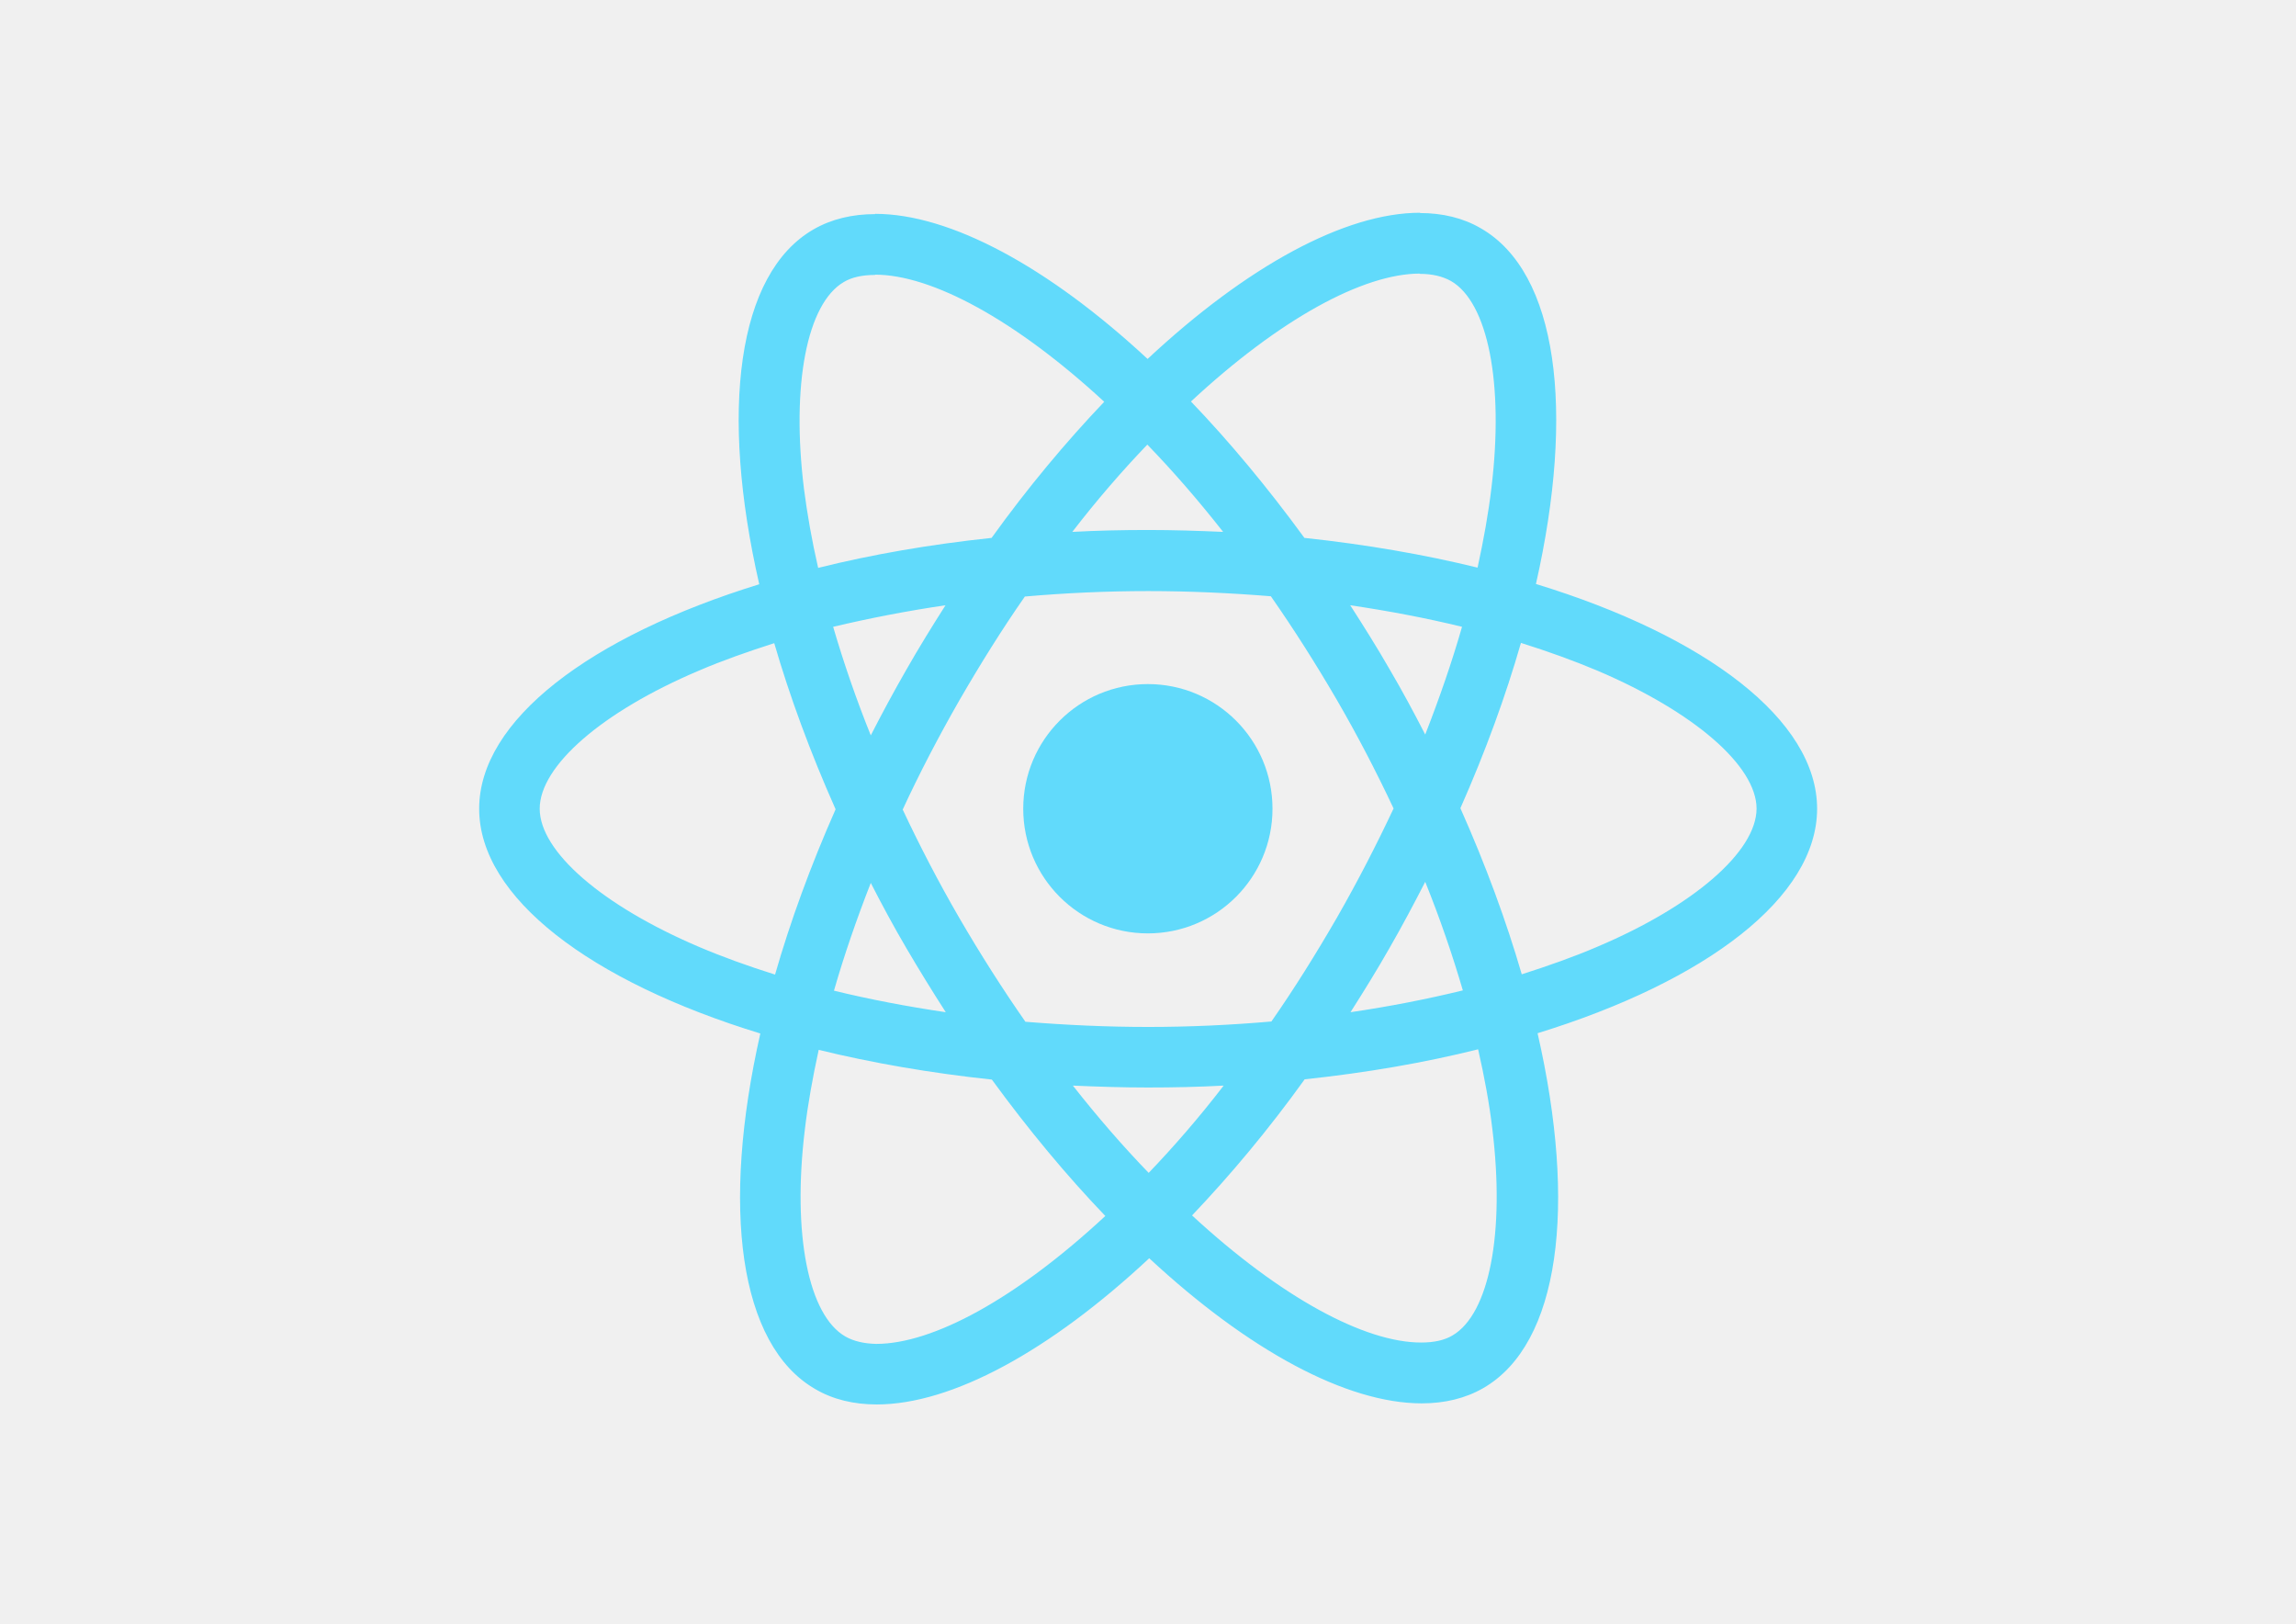
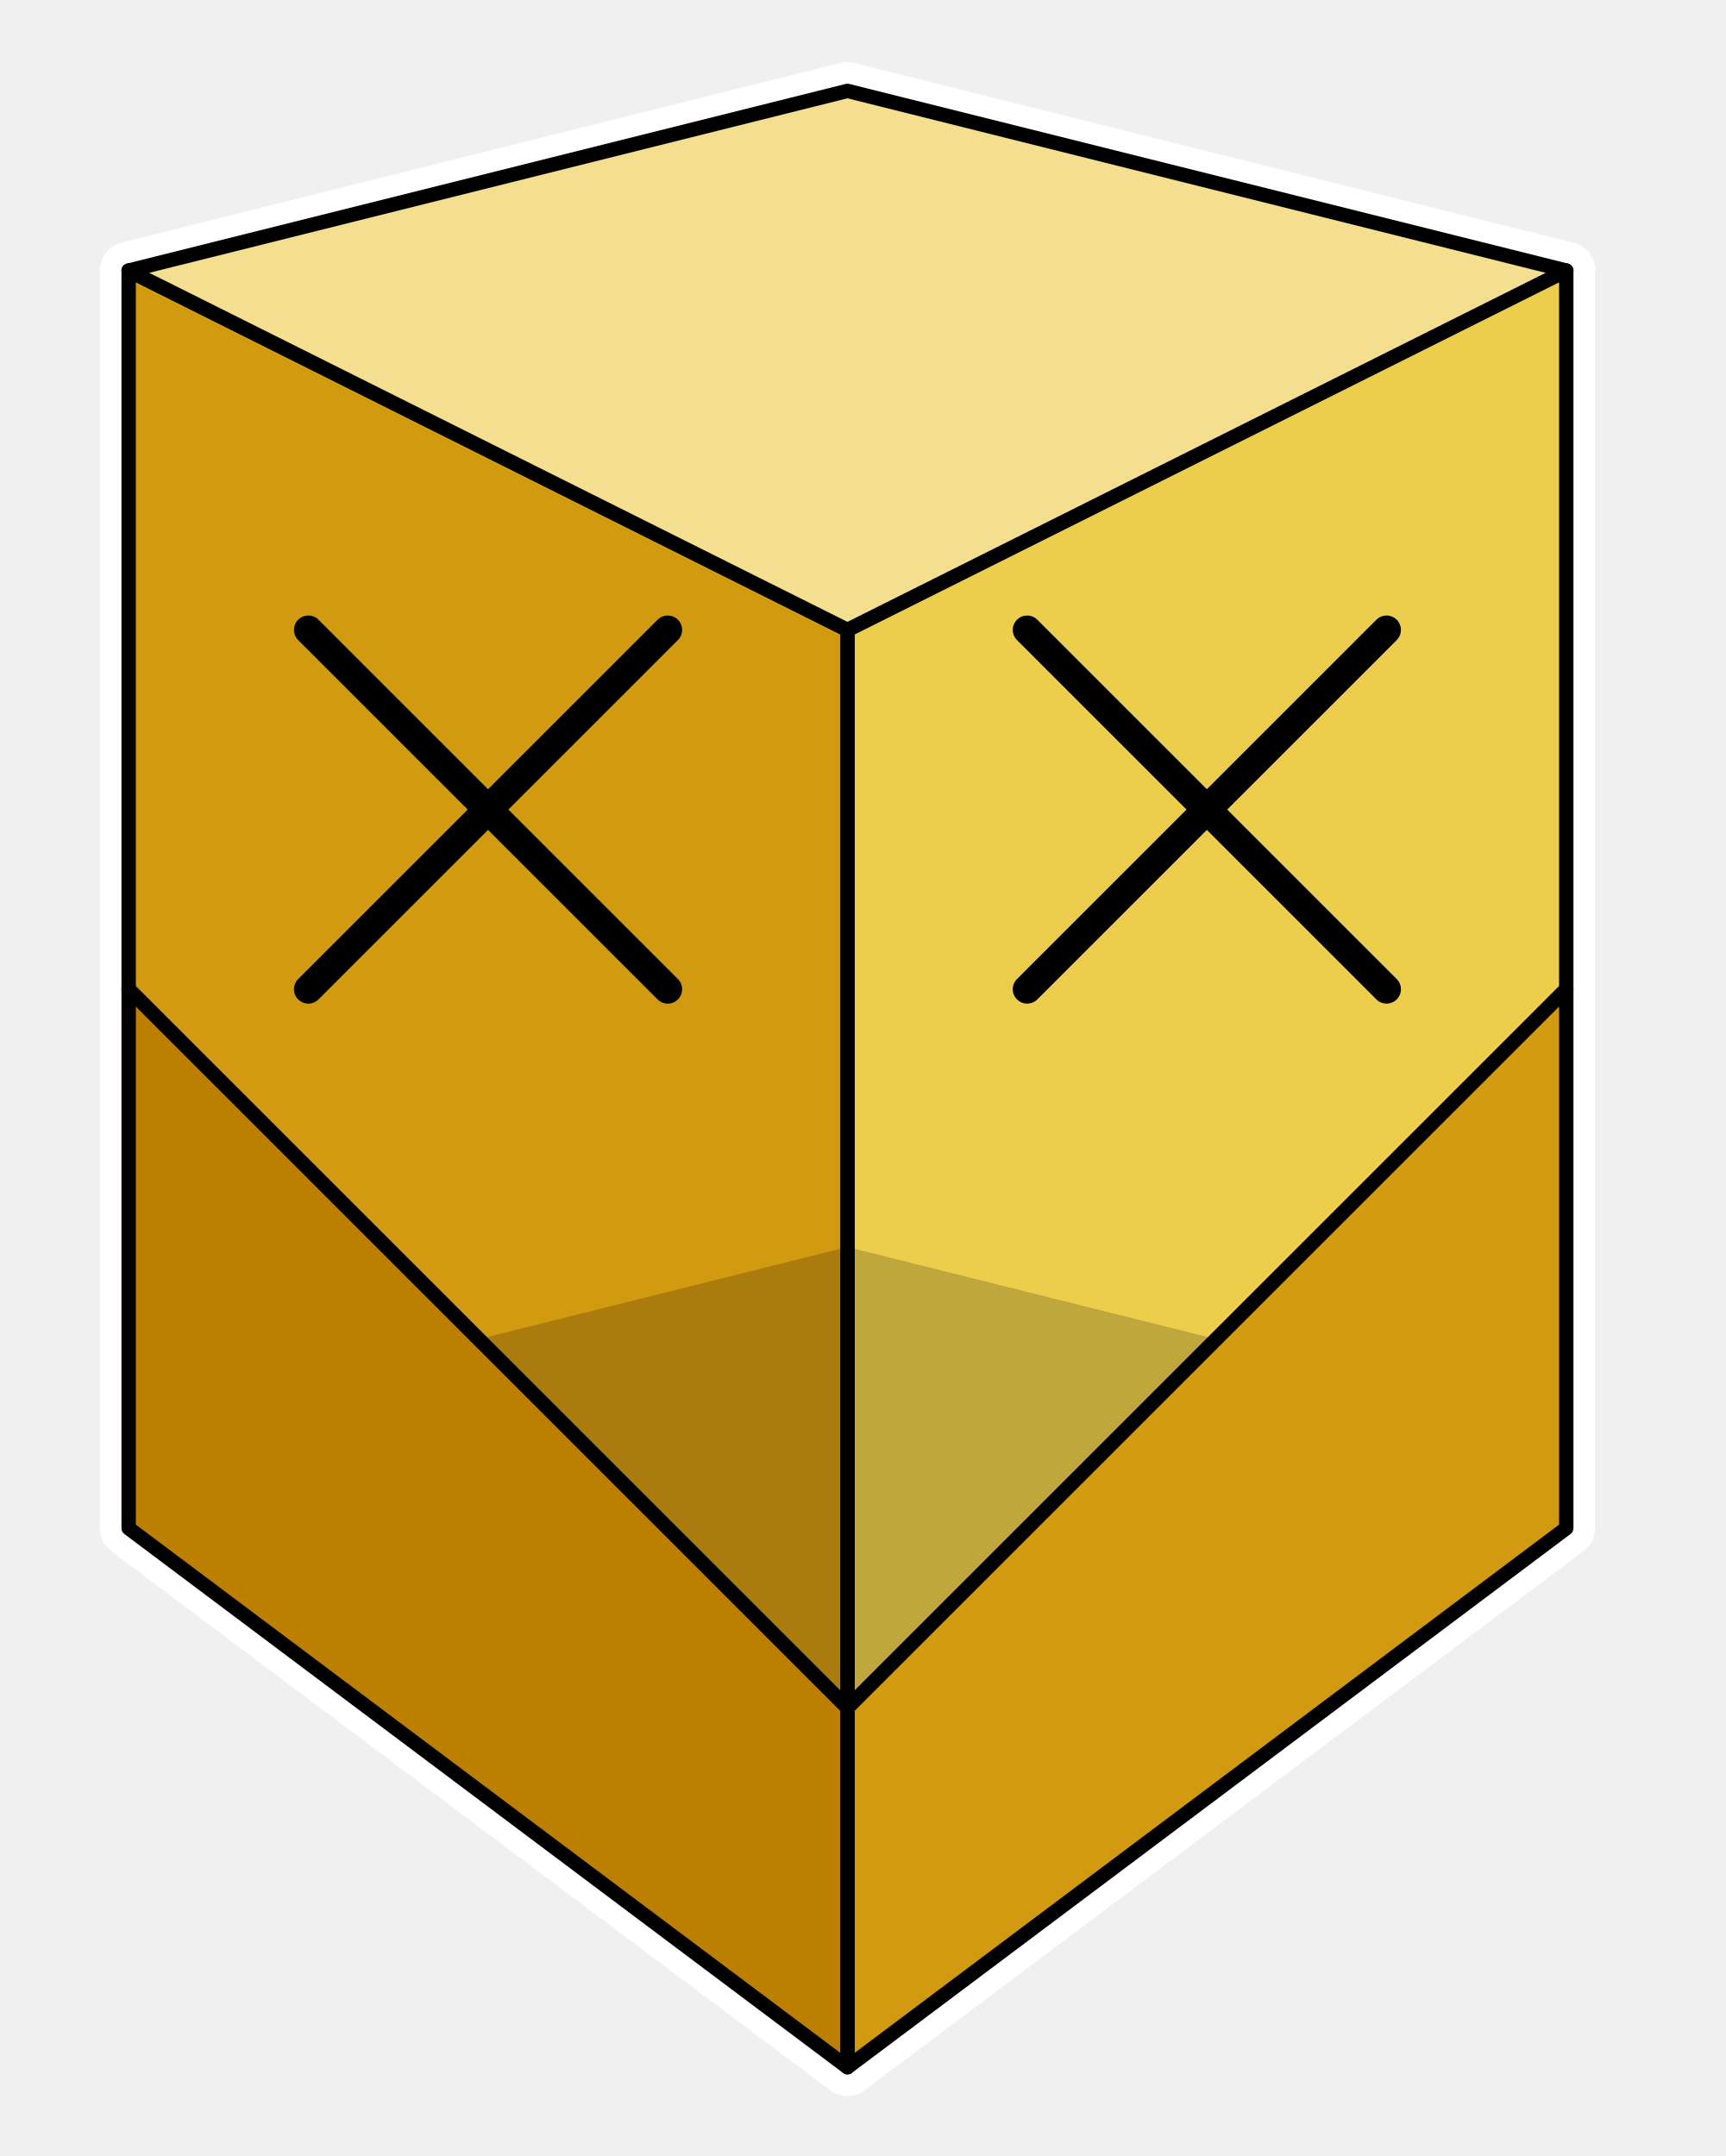
- <svg xmlns="http://www.w3.org/2000/svg" viewBox="0 0 841.9 595.3">
-   <g fill="#61DAFB">
-     <path d="M666.3 296.5c0-32.5-40.7-63.3-103.1-82.4 14.4-63.6 8-114.2-20.2-130.4-6.5-3.8-14.1-5.6-22.4-5.6v22.3c4.6 0 8.3.9 11.4 2.6 13.6 7.8 19.5 37.5 14.9 75.7-1.1 9.4-2.9 19.3-5.1 29.4-19.6-4.8-41-8.5-63.5-10.9-13.5-18.5-27.5-35.3-41.6-50 32.6-30.3 63.2-46.9 84-46.9V78c-27.5 0-63.5 19.6-99.9 53.6-36.4-33.8-72.4-53.2-99.9-53.2v22.3c20.7 0 51.4 16.5 84 46.6-14 14.7-28 31.4-41.3 49.9-22.6 2.4-44 6.1-63.6 11-2.3-10-4-19.7-5.2-29-4.7-38.2 1.1-67.9 14.6-75.8 3-1.8 6.9-2.6 11.5-2.6V78.5c-8.4 0-16 1.8-22.6 5.6-28.1 16.2-34.4 66.7-19.9 130.1-62.2 19.2-102.7 49.9-102.7 82.3 0 32.5 40.7 63.3 103.1 82.4-14.4 63.6-8 114.2 20.2 130.4 6.5 3.8 14.1 5.6 22.5 5.6 27.5 0 63.5-19.6 99.9-53.6 36.4 33.8 72.4 53.2 99.9 53.2 8.4 0 16-1.8 22.6-5.6 28.1-16.2 34.4-66.7 19.9-130.1 62-19.1 102.5-49.9 102.5-82.3zm-130.2-66.7c-3.7 12.9-8.3 26.2-13.5 39.5-4.1-8-8.4-16-13.1-24-4.6-8-9.5-15.8-14.4-23.4 14.2 2.1 27.9 4.7 41 7.9zm-45.8 106.5c-7.8 13.5-15.8 26.3-24.1 38.2-14.9 1.3-30 2-45.2 2-15.1 0-30.2-.7-45-1.9-8.3-11.9-16.4-24.6-24.2-38-7.6-13.1-14.5-26.4-20.8-39.8 6.2-13.4 13.2-26.8 20.7-39.9 7.8-13.5 15.8-26.3 24.1-38.2 14.9-1.3 30-2 45.2-2 15.1 0 30.2.7 45 1.9 8.3 11.9 16.4 24.6 24.2 38 7.6 13.1 14.5 26.4 20.8 39.8-6.3 13.4-13.2 26.8-20.7 39.9zm32.3-13c5.4 13.4 10 26.8 13.8 39.8-13.1 3.2-26.9 5.9-41.2 8 4.9-7.7 9.8-15.6 14.4-23.7 4.6-8 8.9-16.1 13-24.1zM421.2 430c-9.3-9.6-18.6-20.3-27.8-32 9 .4 18.2.7 27.5.7 9.4 0 18.7-.2 27.8-.7-9 11.7-18.3 22.4-27.5 32zm-74.4-58.9c-14.2-2.1-27.9-4.7-41-7.9 3.7-12.9 8.3-26.2 13.5-39.5 4.1 8 8.4 16 13.1 24 4.7 8 9.5 15.8 14.4 23.4zM420.7 163c9.3 9.6 18.6 20.3 27.8 32-9-.4-18.2-.7-27.5-.7-9.4 0-18.7.2-27.8.7 9-11.7 18.3-22.4 27.5-32zm-74 58.9c-4.9 7.7-9.8 15.6-14.4 23.7-4.6 8-8.9 16-13 24-5.4-13.4-10-26.8-13.8-39.8 13.1-3.1 26.9-5.8 41.2-7.9zm-90.5 125.2c-35.4-15.1-58.3-34.9-58.3-50.6 0-15.7 22.9-35.6 58.3-50.6 8.6-3.7 18-7 27.7-10.1 5.7 19.6 13.2 40 22.5 60.9-9.2 20.8-16.6 41.1-22.2 60.6-9.9-3.1-19.3-6.5-28-10.2zM310 490c-13.6-7.8-19.5-37.5-14.9-75.7 1.1-9.4 2.9-19.3 5.1-29.4 19.6 4.8 41 8.5 63.5 10.9 13.5 18.5 27.5 35.3 41.6 50-32.6 30.3-63.2 46.9-84 46.9-4.5-.1-8.3-1-11.3-2.7zm237.2-76.2c4.7 38.2-1.1 67.9-14.6 75.8-3 1.8-6.9 2.6-11.5 2.6-20.7 0-51.4-16.5-84-46.6 14-14.7 28-31.4 41.3-49.9 22.6-2.4 44-6.1 63.6-11 2.3 10.1 4.1 19.8 5.2 29.1zm38.5-66.7c-8.6 3.7-18 7-27.7 10.1-5.7-19.6-13.2-40-22.5-60.9 9.2-20.8 16.6-41.1 22.2-60.6 9.9 3.1 19.3 6.5 28.1 10.2 35.4 15.1 58.3 34.9 58.3 50.6-.1 15.7-23 35.6-58.4 50.6zM320.8 78.4z" />
-     <circle cx="420.9" cy="296.5" r="45.7" />
-     <path d="M520.5 78.1z" />
+ <svg xmlns="http://www.w3.org/2000/svg" width="120mm" height="150mm" viewBox="0 0 120 150" version="1.1" id="svg8">
+   <defs id="defs2" />
+   <g transform="translate(-41.0516,-56.17599)" id="g1075">
+     <g id="g1010" style="stroke:#ffffff;stroke-width:4;stroke-linecap:round;stroke-linejoin:round;stroke-miterlimit:4;stroke-dasharray:none;stroke-opacity:1">
+       <path style="fill:#eccd4c;fill-opacity:1;stroke:#ffffff;stroke-width:4;stroke-linecap:round;stroke-linejoin:round;stroke-miterlimit:4;stroke-dasharray:none;stroke-opacity:1" d="m 100,125 v 50 l 50,-50 V 75 l -50,25 z" id="path984" />
+       <path id="path986" d="m 100,125 v 50 L 50,125 V 75 l 50,25 z" style="fill:#d29a11;fill-opacity:1;stroke:#ffffff;stroke-width:4;stroke-linecap:round;stroke-linejoin:round;stroke-miterlimit:4;stroke-dasharray:none;stroke-opacity:1" />
+       <path style="fill:#f4de8f;fill-opacity:1;stroke:#ffffff;stroke-width:4;stroke-linecap:round;stroke-linejoin:round;stroke-miterlimit:4;stroke-dasharray:none;stroke-opacity:1" d="M 50,75 100,62.5 150,75 100,100 Z" id="path988" />
+       <g id="g996" style="stroke:#ffffff;stroke-width:4;stroke-linecap:round;stroke-linejoin:round;stroke-miterlimit:4;stroke-dasharray:none;stroke-opacity:1">
+         <path style="fill:#000000;fill-opacity:0.193;stroke:#ffffff;stroke-width:4;stroke-linecap:round;stroke-linejoin:round;stroke-miterlimit:4;stroke-dasharray:none;stroke-opacity:1" d="m 50,155.434 50,-12.5 50,12.5 -50,25 z" id="path990" />
+         <path id="path992" d="m 100,175 v 25 l 50,-37.5 V 125 Z" style="fill:#d29a11;fill-opacity:1;stroke:#ffffff;stroke-width:4;stroke-linecap:round;stroke-linejoin:round;stroke-miterlimit:4;stroke-dasharray:none;stroke-opacity:1" />
+         <path style="fill:#bd7f00;fill-opacity:1;stroke:#ffffff;stroke-width:4;stroke-linecap:round;stroke-linejoin:round;stroke-miterlimit:4;stroke-dasharray:none;stroke-opacity:1" d="m 100,175 v 25 L 50,162.5 V 125 Z" id="path994" />
+       </g>
+       <g id="g1002" style="stroke:#ffffff;stroke-width:4;stroke-linecap:round;stroke-linejoin:round;stroke-miterlimit:4;stroke-dasharray:none;stroke-opacity:1">
+         <path id="path998" d="m 87.5,125 -25,-25" style="fill:none;stroke:#ffffff;stroke-width:4;stroke-linecap:round;stroke-linejoin:round;stroke-miterlimit:4;stroke-dasharray:none;stroke-opacity:1" />
+         <path style="fill:none;stroke:#ffffff;stroke-width:4;stroke-linecap:round;stroke-linejoin:round;stroke-miterlimit:4;stroke-dasharray:none;stroke-opacity:1" d="m 62.5,125 25,-25" id="path1000" />
+       </g>
+       <g id="g1008" transform="translate(50)" style="stroke:#ffffff;stroke-width:4;stroke-linecap:round;stroke-linejoin:round;stroke-miterlimit:4;stroke-dasharray:none;stroke-opacity:1">
+         <path style="fill:none;stroke:#ffffff;stroke-width:4;stroke-linecap:round;stroke-linejoin:round;stroke-miterlimit:4;stroke-dasharray:none;stroke-opacity:1" d="m 87.5,125 -25,-25" id="path1004" />
+         <path id="path1006" d="m 62.5,125 25,-25" style="fill:none;stroke:#ffffff;stroke-width:4;stroke-linecap:round;stroke-linejoin:round;stroke-miterlimit:4;stroke-dasharray:none;stroke-opacity:1" />
+       </g>
+     </g>
+     <path style="fill:#eccd4c;fill-opacity:1;stroke:#000000;stroke-width:1;stroke-linecap:round;stroke-linejoin:round;stroke-miterlimit:4;stroke-dasharray:none;stroke-opacity:1" d="m 100,125 v 50 l 50,-50 V 75 l -50,25 z" id="path837" />
+     <path id="path839" d="m 100,125 v 50 L 50,125 V 75 l 50,25 z" style="fill:#d29a11;fill-opacity:1;stroke:#000000;stroke-width:1;stroke-linecap:round;stroke-linejoin:round;stroke-miterlimit:4;stroke-dasharray:none;stroke-opacity:1" />
+     <path style="fill:#f4de8f;fill-opacity:1;stroke:#000000;stroke-width:1;stroke-linecap:round;stroke-linejoin:round;stroke-miterlimit:4;stroke-dasharray:none;stroke-opacity:1" d="M 50,75 100,62.5 150,75 100,100 Z" id="path841" />
+     <g id="g953">
+       <path style="fill:#000000;fill-opacity:0.193;stroke:none;stroke-width:1;stroke-linecap:round;stroke-linejoin:round;stroke-miterlimit:4;stroke-dasharray:none;stroke-opacity:1" d="m 50,155.434 50,-12.5 50,12.5 -50,25 z" id="path845" />
+       <path id="path946" d="m 100,175 v 25 l 50,-37.5 V 125 Z" style="fill:#d29a11;fill-opacity:1;stroke:#000000;stroke-width:1;stroke-linecap:round;stroke-linejoin:round;stroke-miterlimit:4;stroke-dasharray:none;stroke-opacity:1" />
+       <path style="fill:#bd7f00;fill-opacity:1;stroke:#000000;stroke-width:1;stroke-linecap:round;stroke-linejoin:round;stroke-miterlimit:4;stroke-dasharray:none;stroke-opacity:1" d="m 100,175 v 25 L 50,162.5 V 125 Z" id="path948" />
+     </g>
+     <g id="g961">
+       <path id="path955" d="m 87.5,125 -25,-25" style="fill:none;stroke:#000000;stroke-width:2;stroke-linecap:round;stroke-linejoin:round;stroke-miterlimit:4;stroke-dasharray:none;stroke-opacity:1" />
+       <path style="fill:none;stroke:#000000;stroke-width:2;stroke-linecap:round;stroke-linejoin:round;stroke-miterlimit:4;stroke-dasharray:none;stroke-opacity:1" d="m 62.5,125 25,-25" id="path957" />
+     </g>
+     <g id="g967" transform="translate(50)">
+       <path style="fill:none;stroke:#000000;stroke-width:2;stroke-linecap:round;stroke-linejoin:round;stroke-miterlimit:4;stroke-dasharray:none;stroke-opacity:1" d="m 87.5,125 -25,-25" id="path963" />
+       <path id="path965" d="m 62.5,125 25,-25" style="fill:none;stroke:#000000;stroke-width:2;stroke-linecap:round;stroke-linejoin:round;stroke-miterlimit:4;stroke-dasharray:none;stroke-opacity:1" />
+     </g>
  </g>
</svg>
